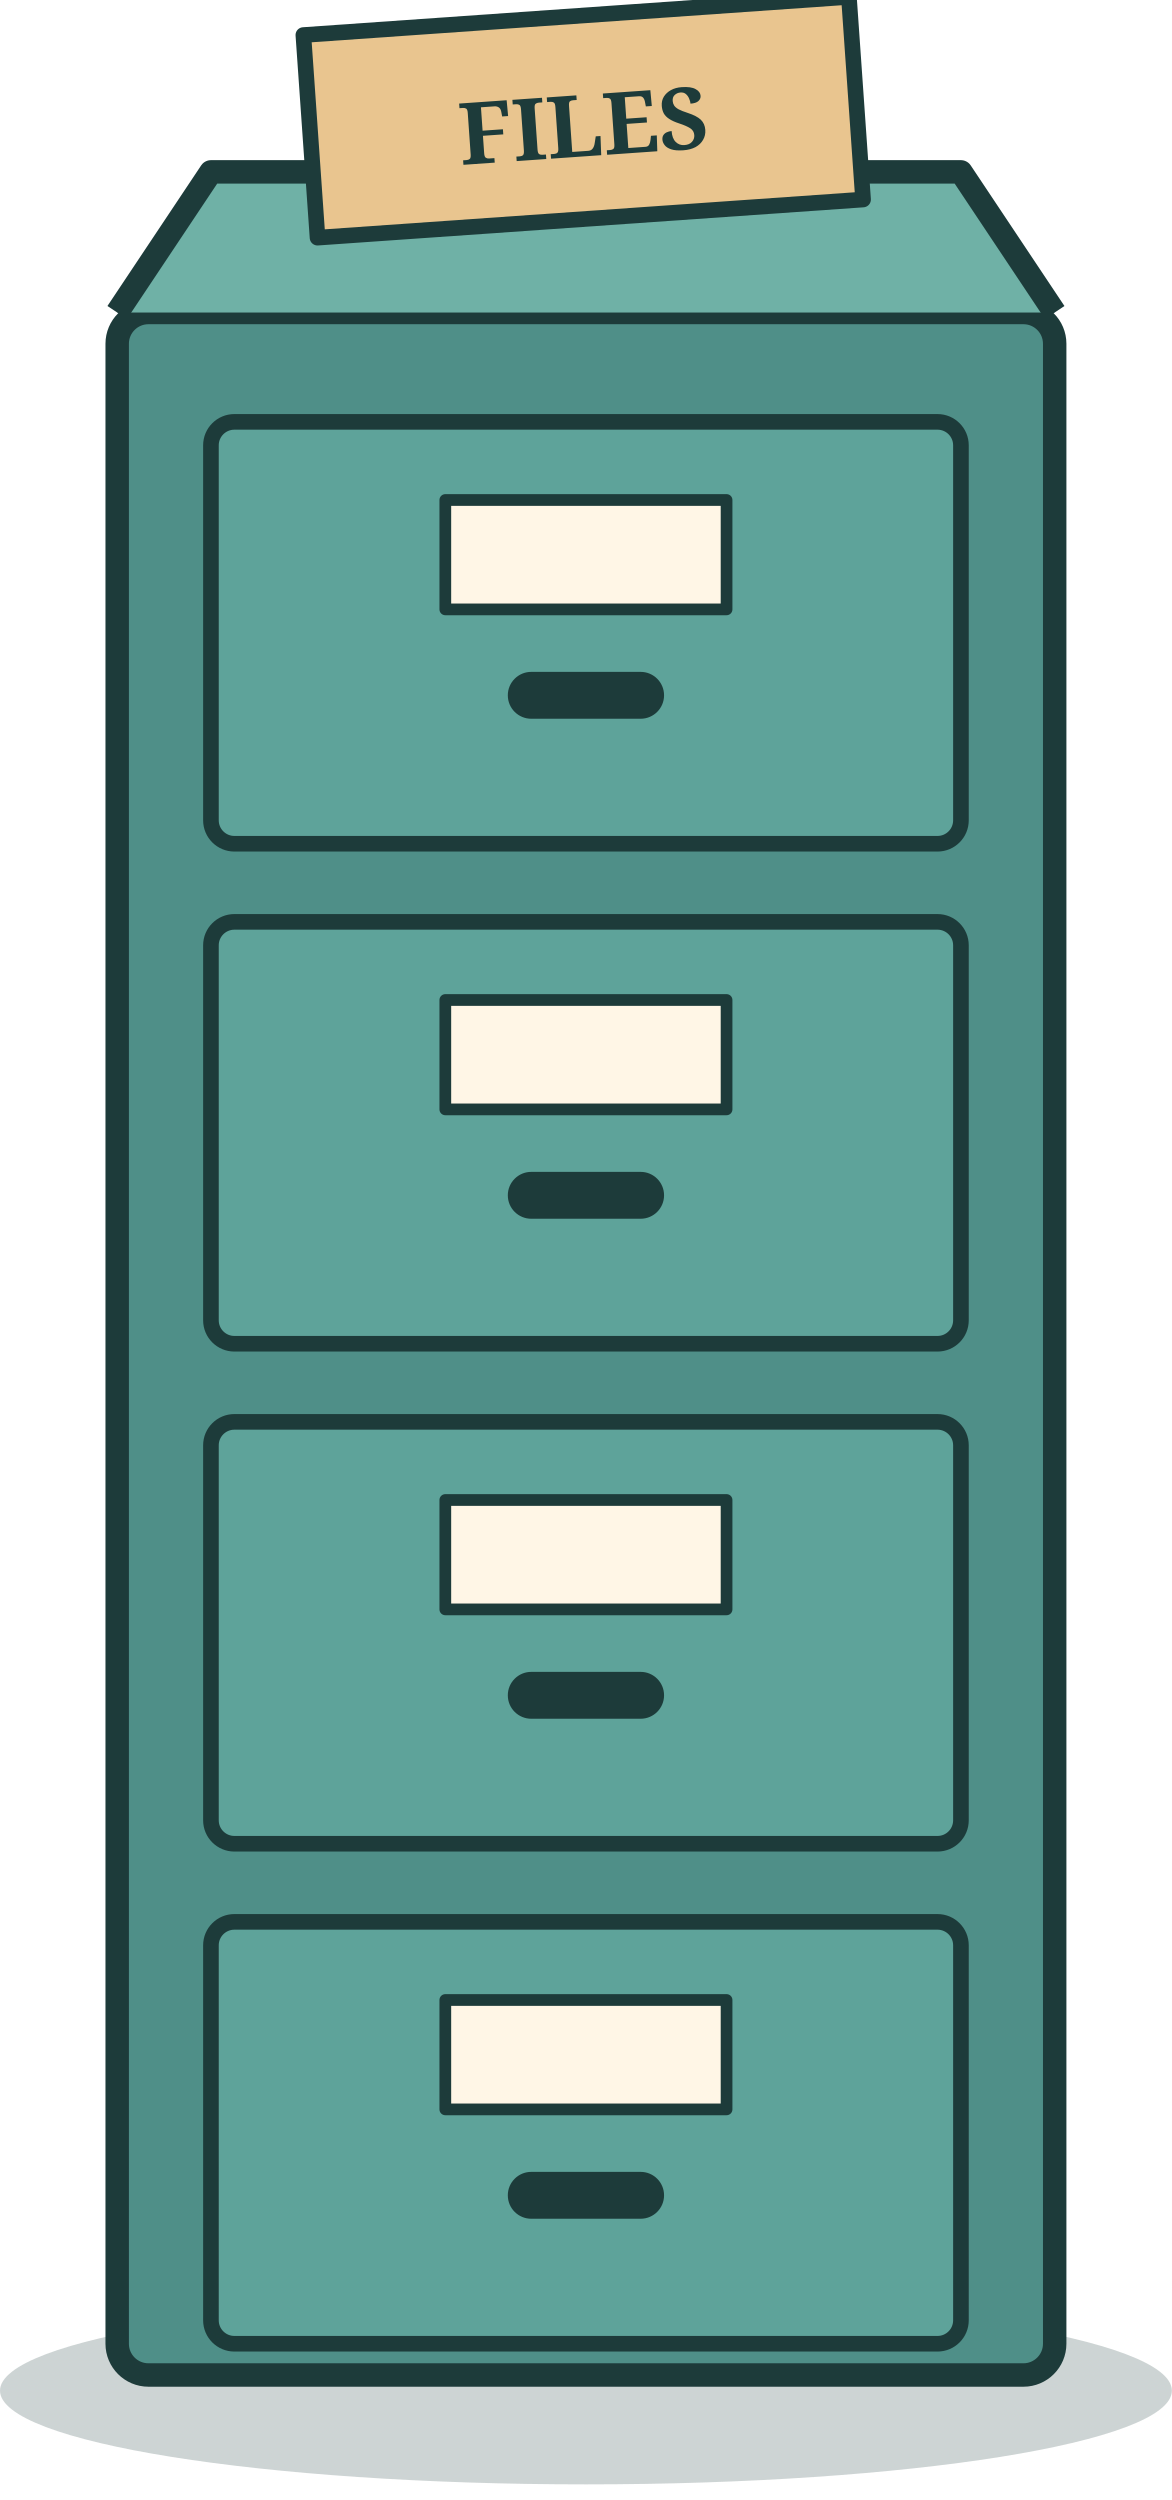
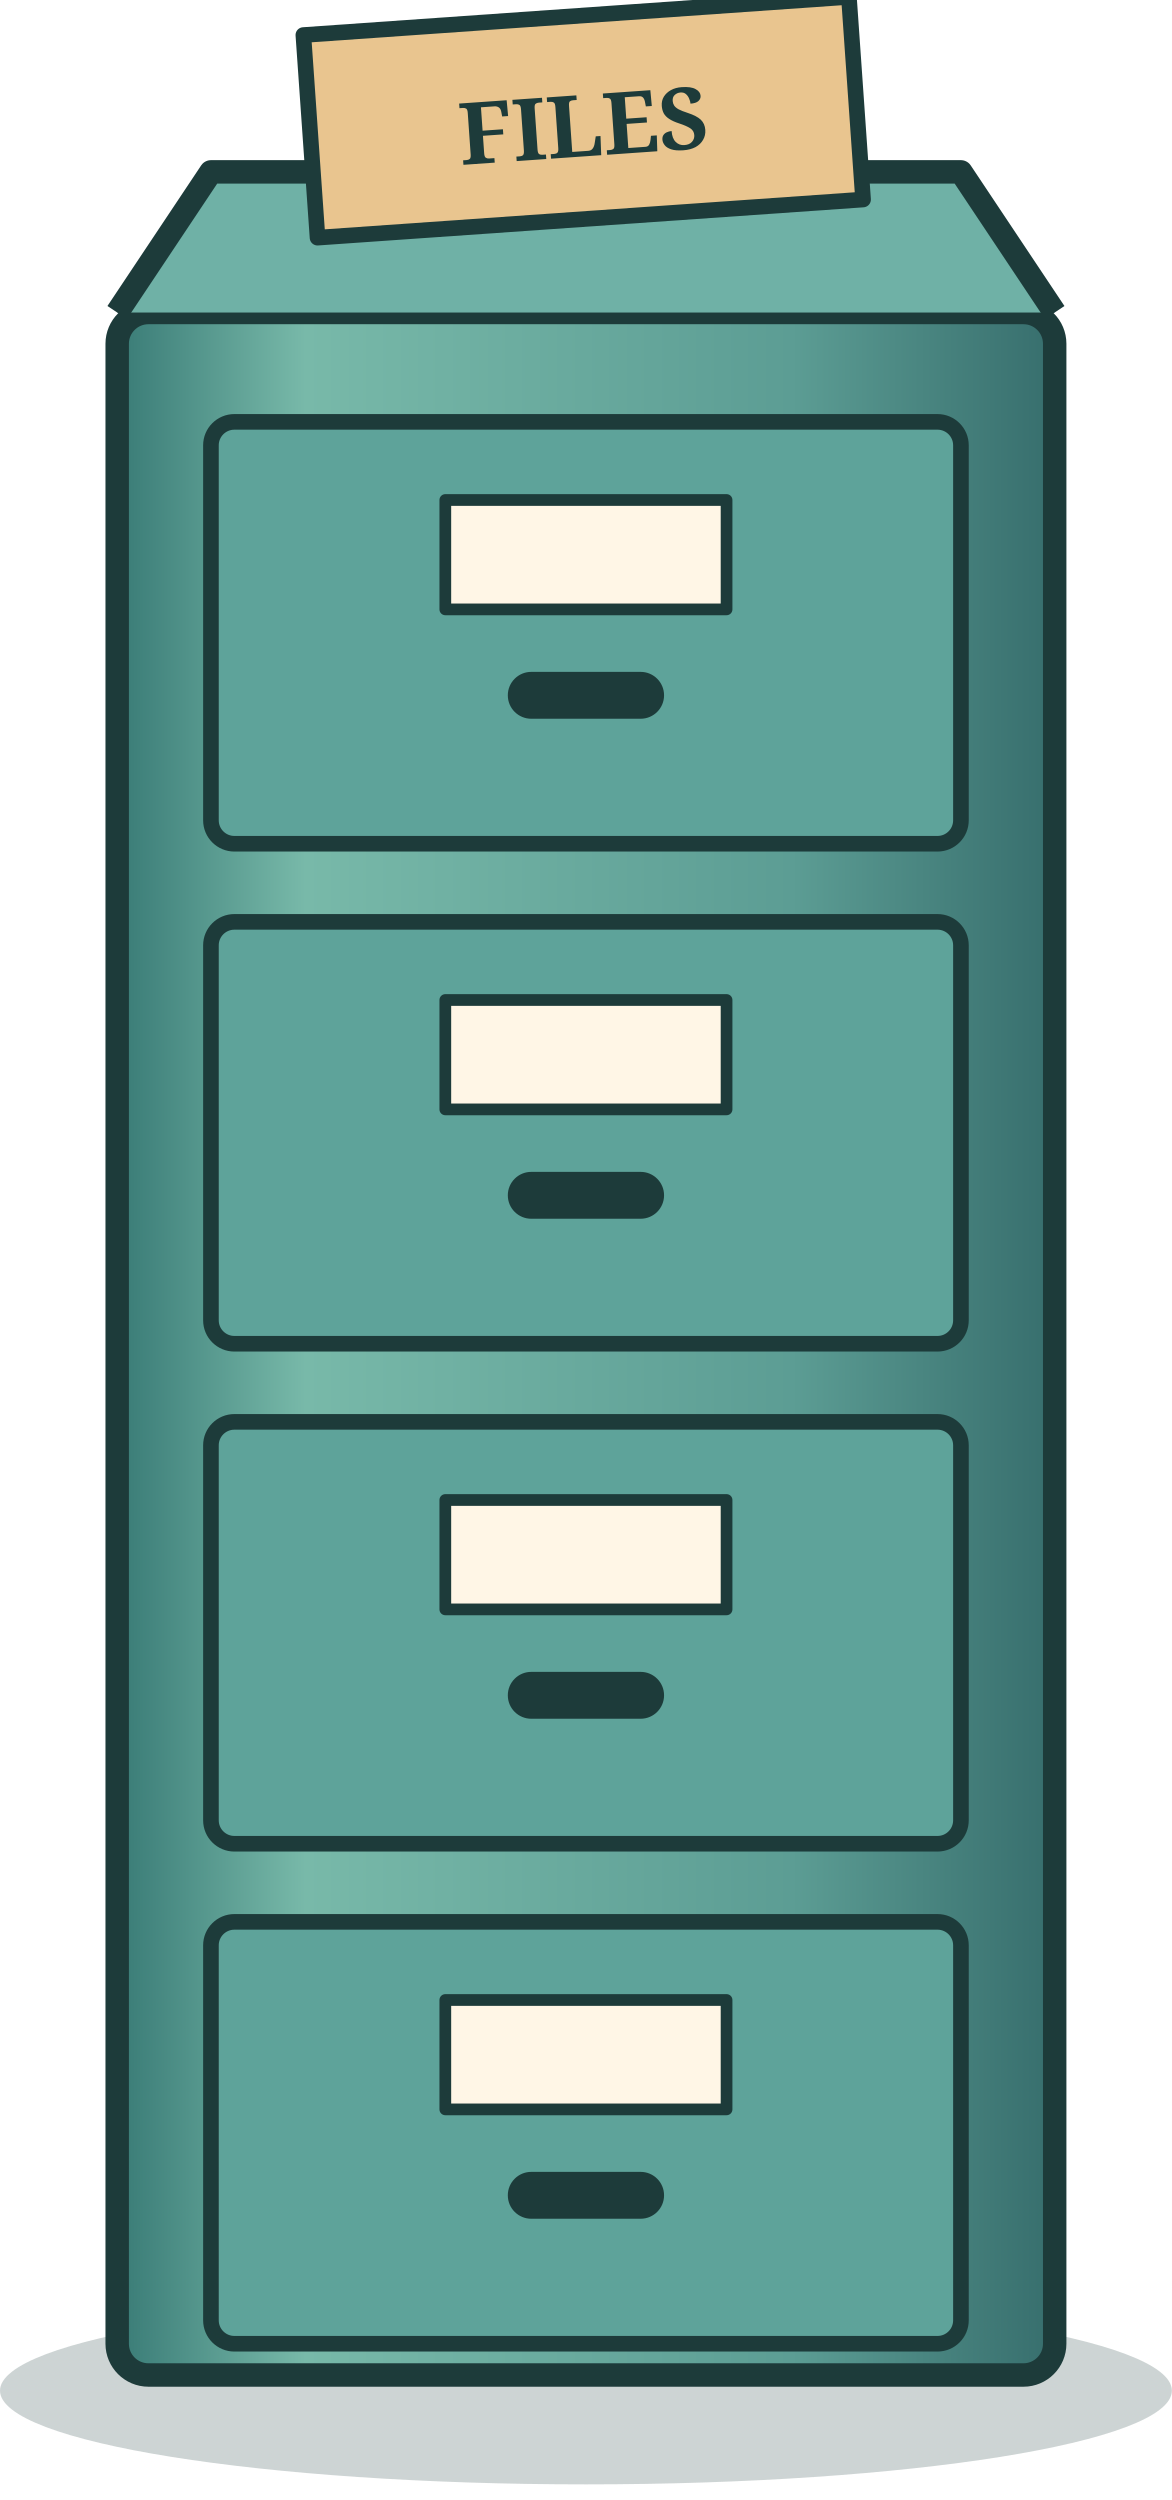
<svg xmlns="http://www.w3.org/2000/svg" width="150" height="320" viewBox="0 0 150 320">
-   <defs />
+   <defs>
+     <linearGradient id="cabinet" x2="1" y2="0">
+       <stop stop-color="#397b76" />
+       <stop offset=".2" stop-color="#78b9a9" />
+       <stop offset=".72" stop-color="#5c9d94" />
+       <stop offset="1" stop-color="#376e6d" />
+     </linearGradient>
+   </defs>
  <ellipse cx="75" cy="306" rx="75" ry="12" fill="#1d3b3a" opacity=".22" />
-   <rect x="15" y="40" width="120" height="264" rx="4" fill="#4f8f88" stroke="#1d3b3a" stroke-width="3" stroke-linejoin="round" />
+   <rect x="15" y="40" width="120" height="264" rx="4" fill="url(#cabinet)" stroke="#1d3b3a" stroke-width="3" stroke-linejoin="round" />
  <path d="M15 40 L27 22 H123 L135 40" fill="#6fb1a6" stroke="#1d3b3a" stroke-width="3" stroke-linejoin="round" />
  <rect x="27" y="54" width="96" height="54" rx="3" fill="#5ea39a" stroke="#1d3b3a" stroke-width="2" stroke-linejoin="round" />
  <rect x="57" y="64" width="36" height="14" fill="#fff6e6" stroke="#1d3b3a" stroke-width="1.5" stroke-linejoin="round" />
  <rect x="65" y="86" width="20" height="6" rx="3" fill="#1d3b3a" />
  <rect x="27" y="118" width="96" height="54" rx="3" fill="#5ea39a" stroke="#1d3b3a" stroke-width="2" stroke-linejoin="round" />
  <rect x="57" y="128" width="36" height="14" fill="#fff6e6" stroke="#1d3b3a" stroke-width="1.5" stroke-linejoin="round" />
  <rect x="65" y="150" width="20" height="6" rx="3" fill="#1d3b3a" />
  <rect x="27" y="182" width="96" height="54" rx="3" fill="#5ea39a" stroke="#1d3b3a" stroke-width="2" stroke-linejoin="round" />
  <rect x="57" y="192" width="36" height="14" fill="#fff6e6" stroke="#1d3b3a" stroke-width="1.5" stroke-linejoin="round" />
  <rect x="65" y="214" width="20" height="6" rx="3" fill="#1d3b3a" />
  <rect x="27" y="246" width="96" height="54" rx="3" fill="#5ea39a" stroke="#1d3b3a" stroke-width="2" stroke-linejoin="round" />
  <rect x="57" y="256" width="36" height="14" fill="#fff6e6" stroke="#1d3b3a" stroke-width="1.5" stroke-linejoin="round" />
  <rect x="65" y="278" width="20" height="6" rx="3" fill="#1d3b3a" />
  <g transform="rotate(-4 75 20)">
    <rect x="40" y="2" width="70" height="26" fill="#e9c58f" stroke="#1d3b3a" stroke-width="2" stroke-linejoin="round" />
    <text x="75" y="20" font-family="Georgia,serif" font-size="11" font-weight="700" fill="#1d3b3a" text-anchor="middle">FILES</text>
  </g>
</svg>
